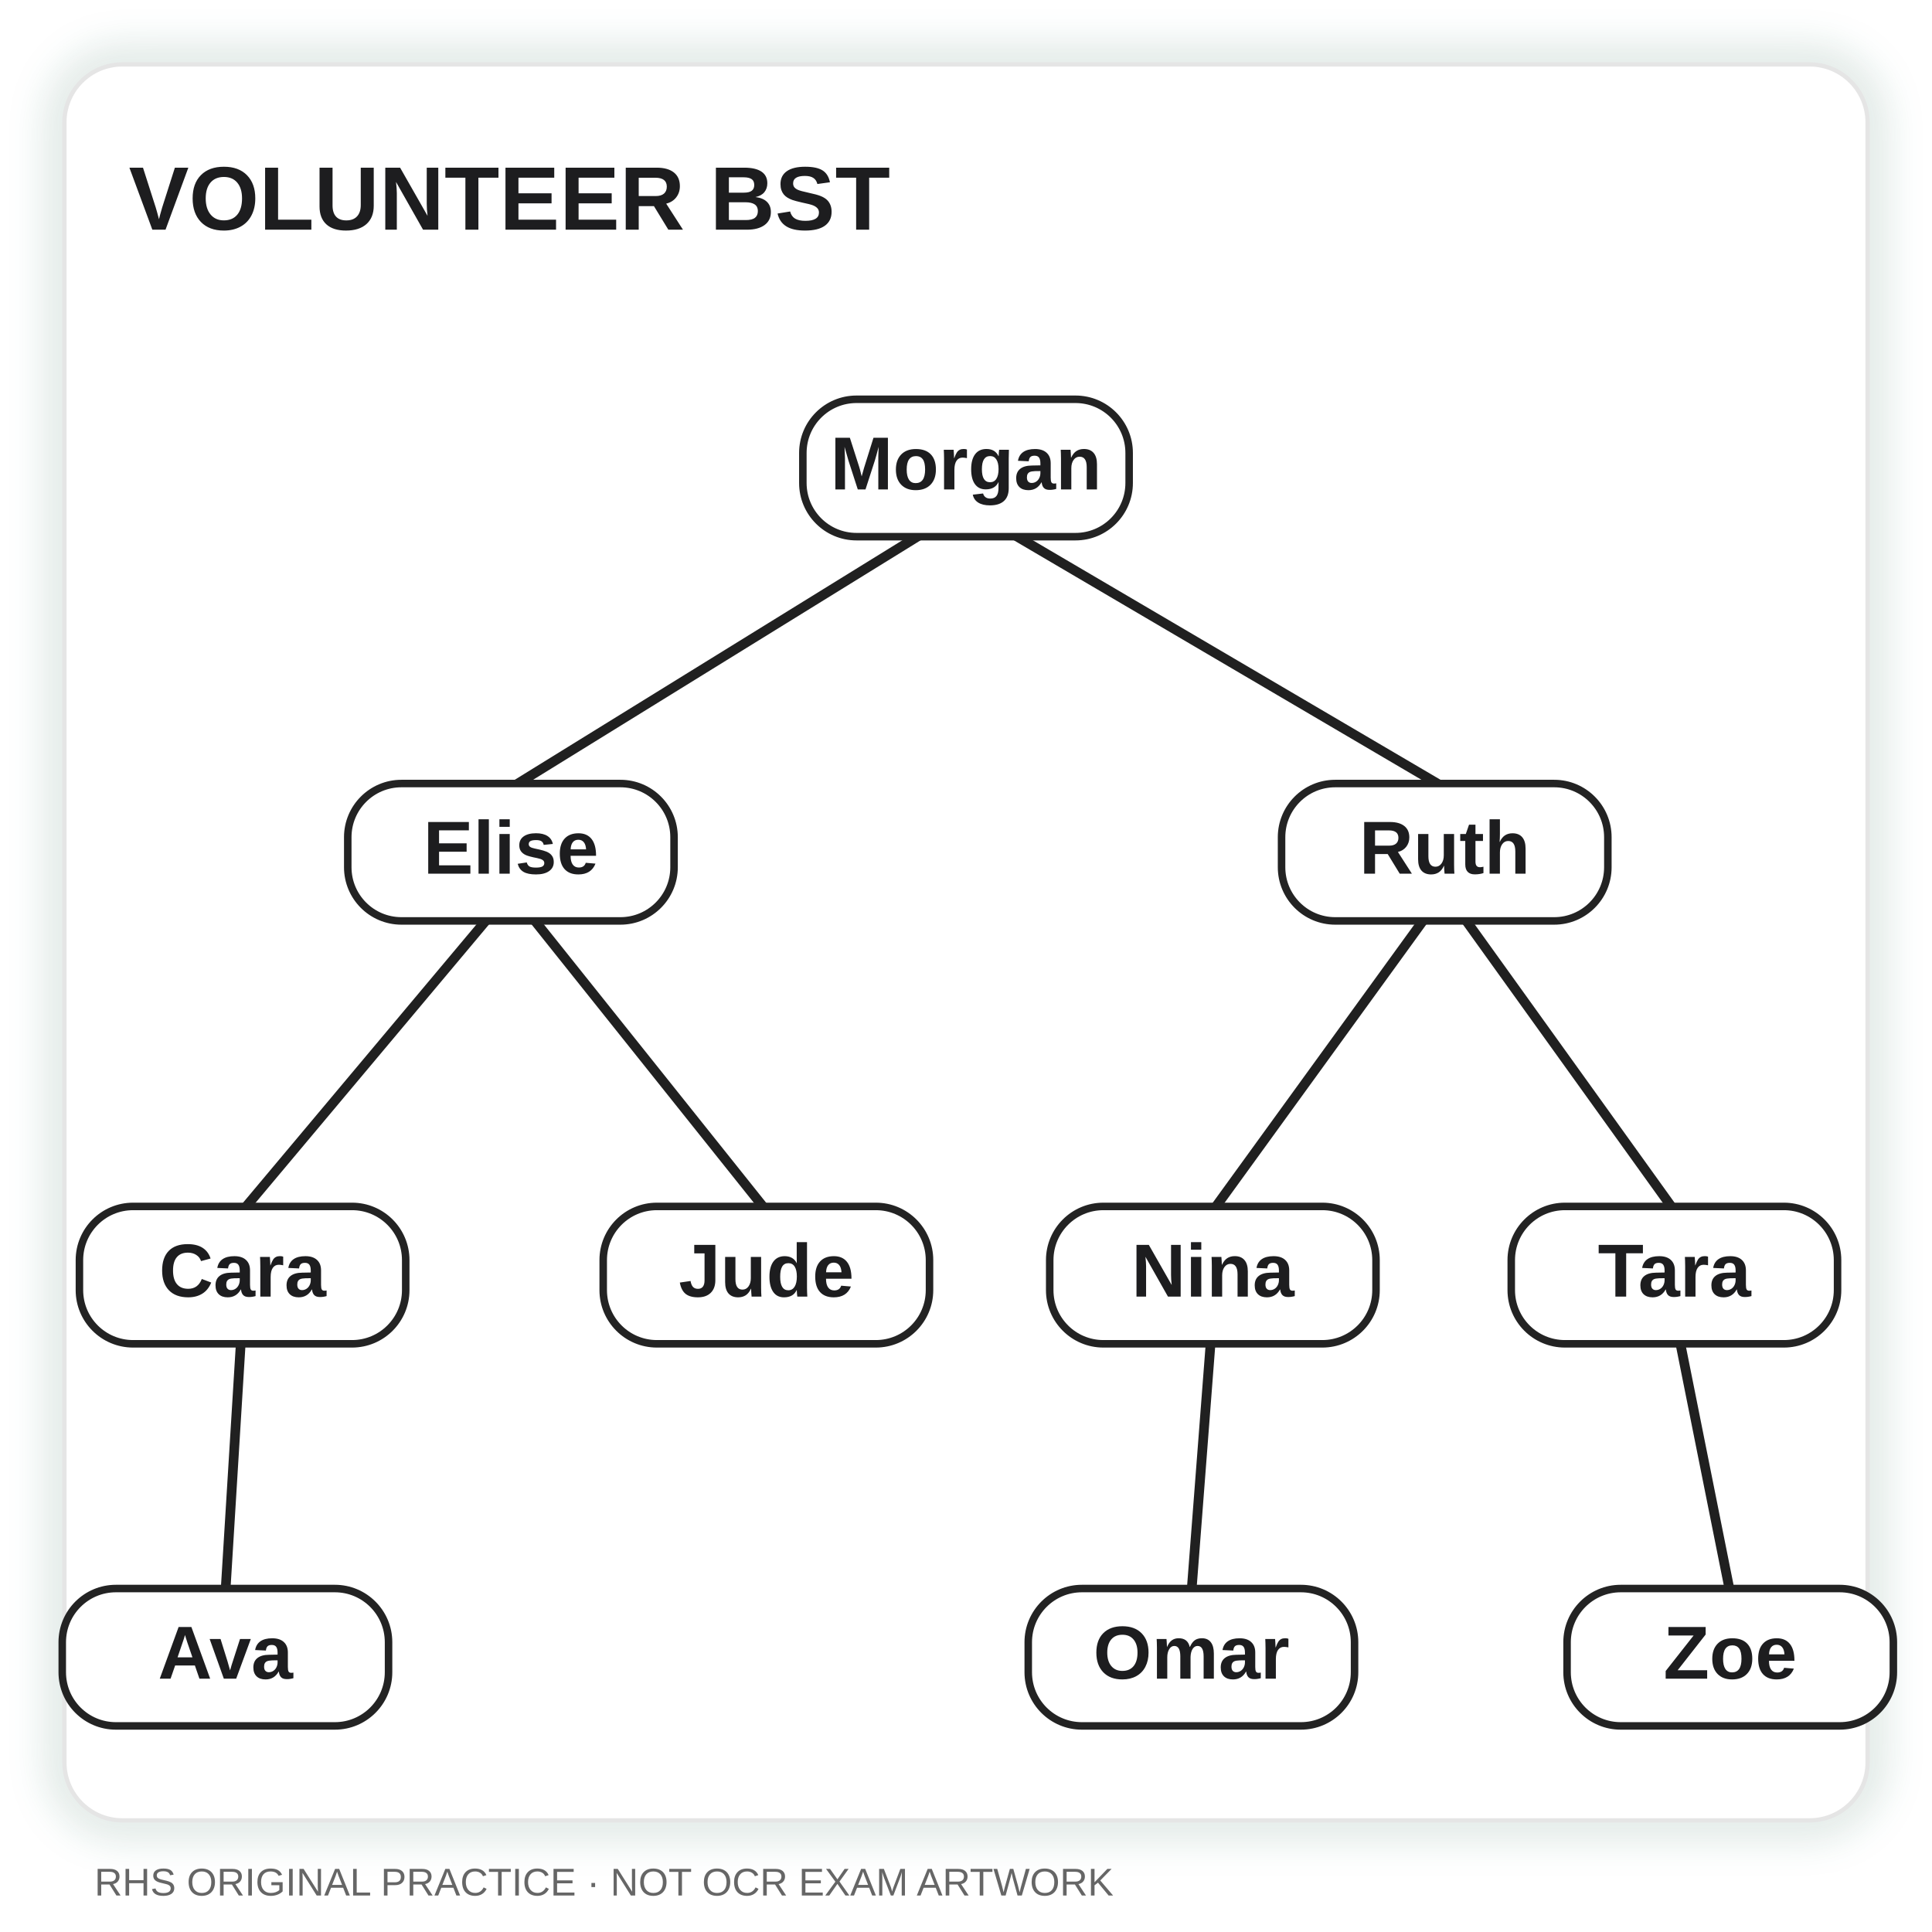
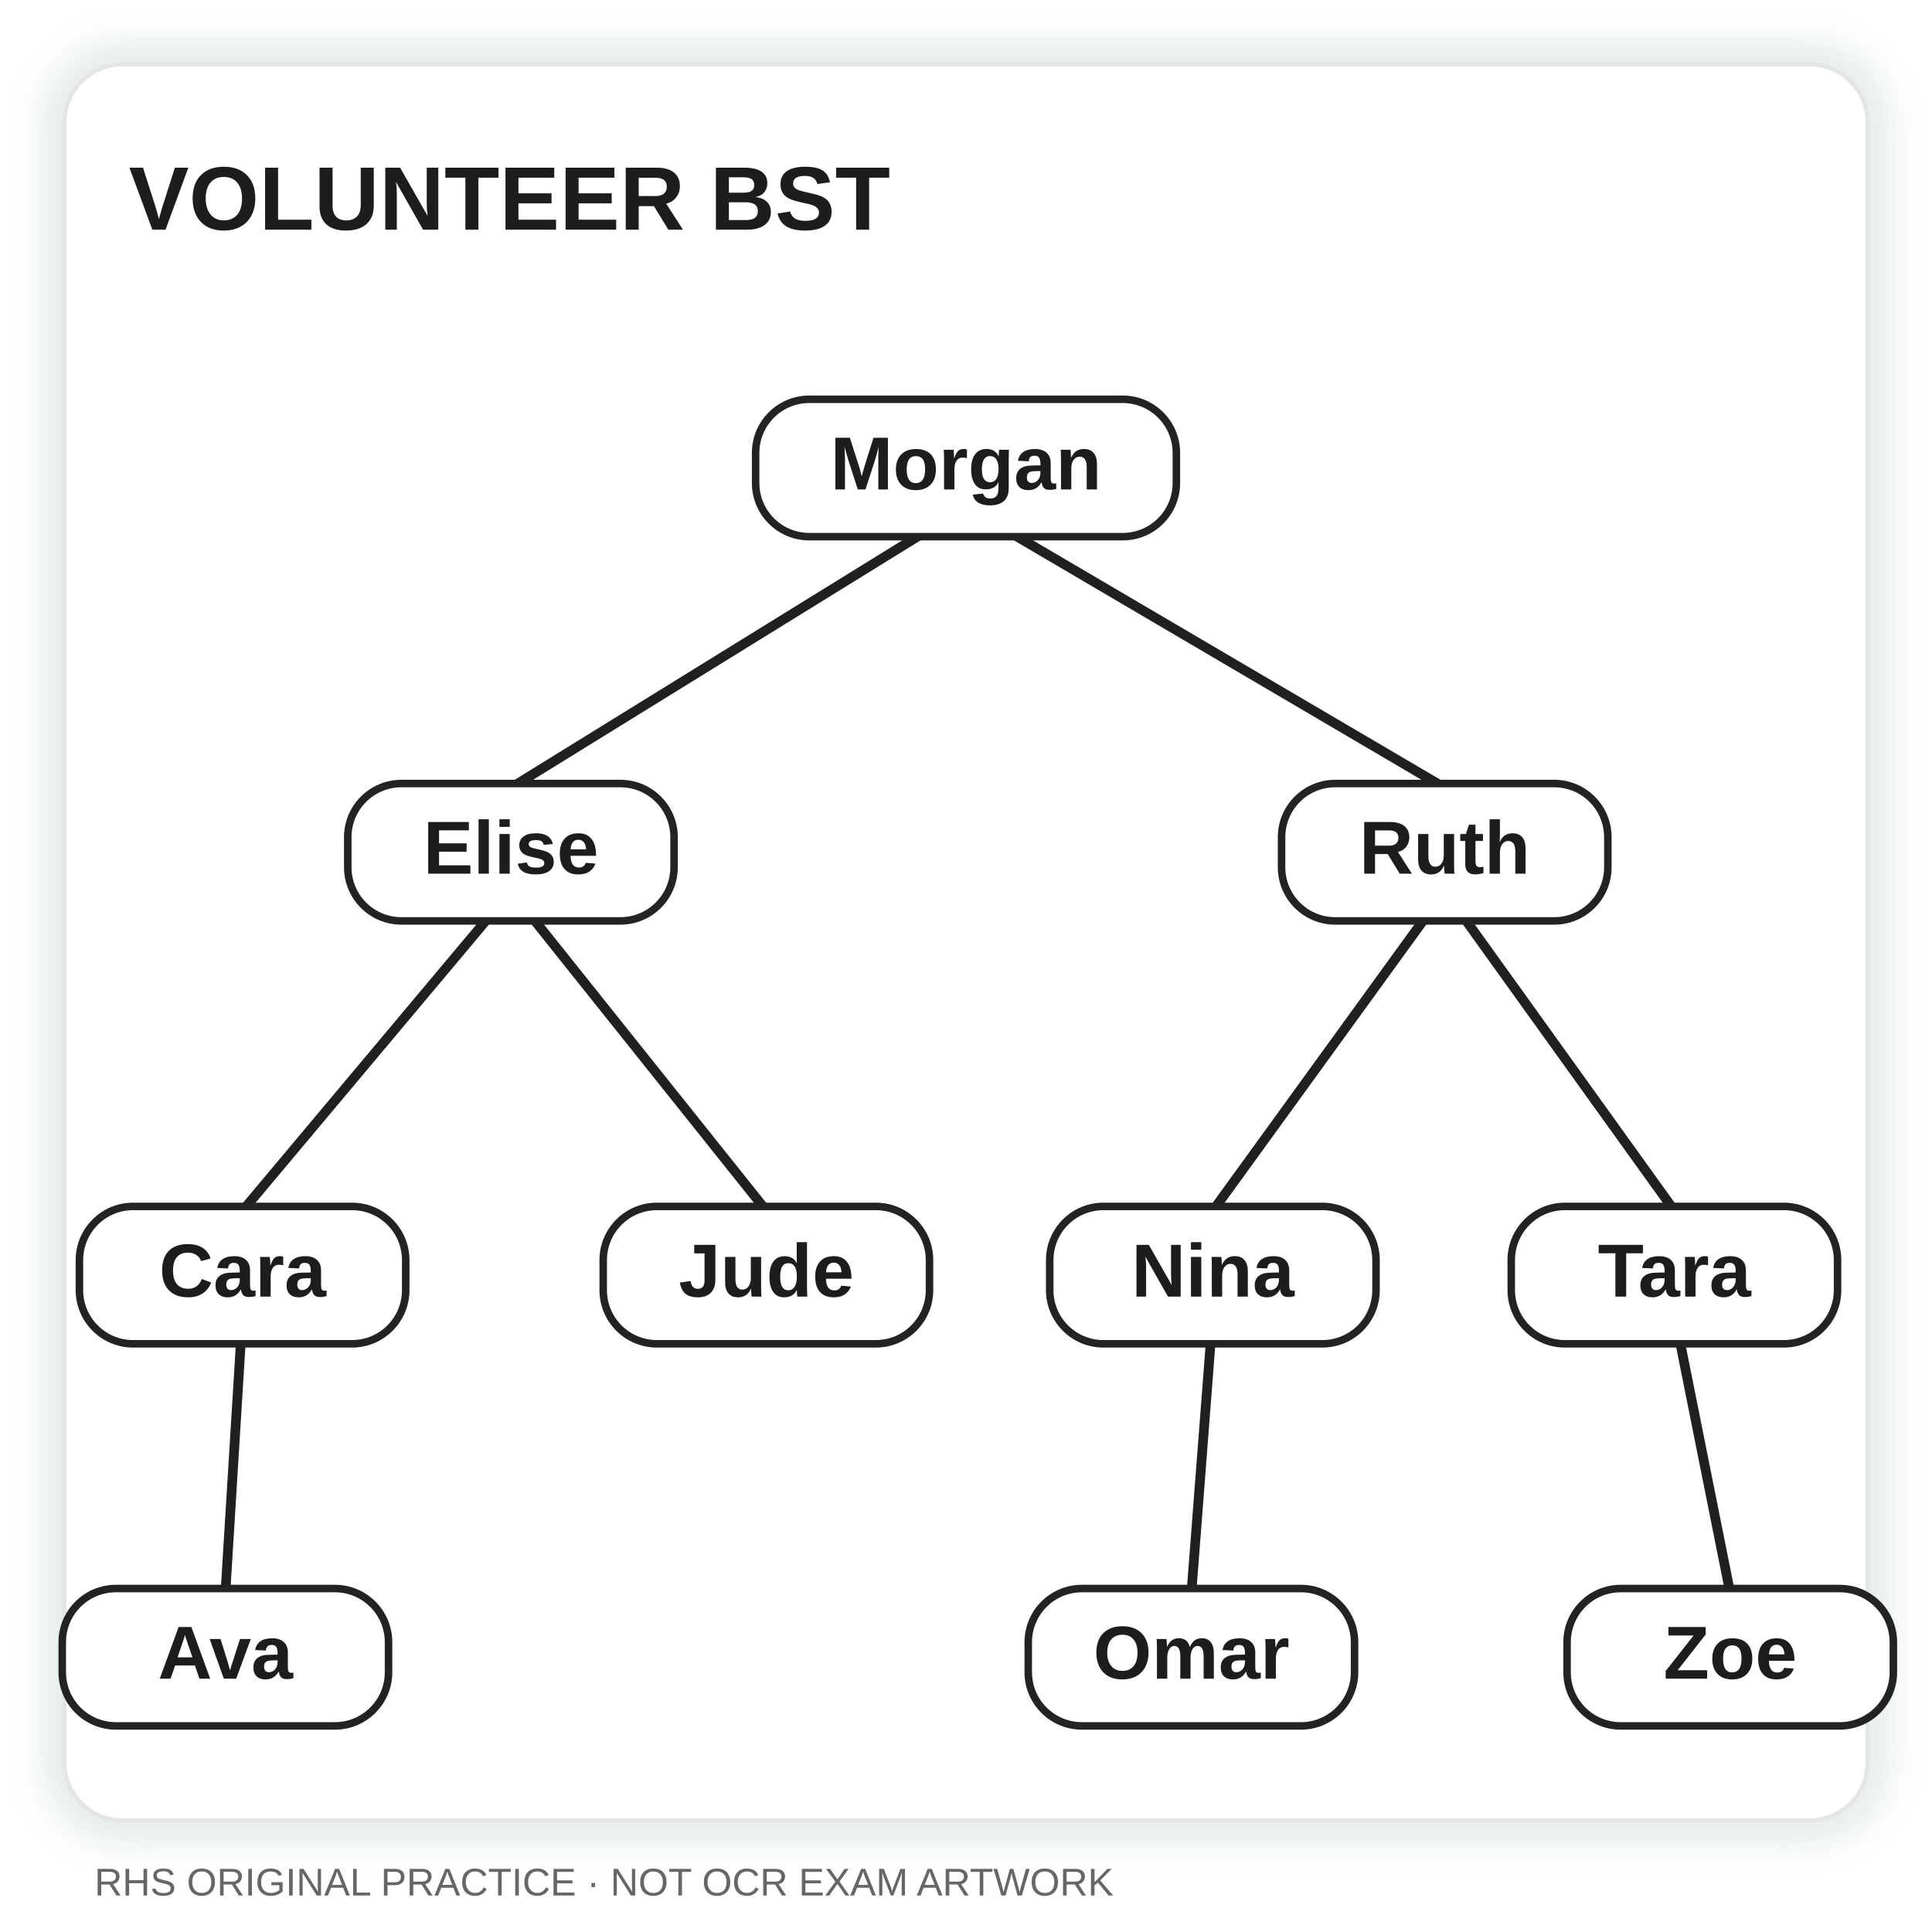
<svg xmlns="http://www.w3.org/2000/svg" viewBox="0 0 900 900" role="img" aria-labelledby="title desc">
  <defs>
    <filter id="glow" x="-80%" y="-80%" width="260%" height="260%">
      <feGaussianBlur stdDeviation="9" />
    </filter>
  </defs>
  <rect width="900" height="900" fill="#fff" />
  <rect x="30" y="30" width="840" height="818" rx="27" fill="none" stroke="#195b42" stroke-width="16" opacity=".16" filter="url(#glow)" />
  <rect x="30" y="30" width="840" height="818" rx="27" fill="#fff" stroke="#e5e5e5" stroke-width="2" />
  <g font-family="Arial,Helvetica,sans-serif">
    <text x="60" y="107" font-size="42" font-weight="750" text-anchor="start" fill="#1d1d1f">VOLUNTEER BST</text>
    <path d="M450 236 L238 367" fill="none" stroke="#202020" stroke-width="4.5" stroke-linecap="round" />
    <path d="M450 236 L673 367" fill="none" stroke="#202020" stroke-width="4.5" stroke-linecap="round" />
    <path d="M238 415 L113 564" fill="none" stroke="#202020" stroke-width="4.5" stroke-linecap="round" />
    <path d="M238 415 L357 564" fill="none" stroke="#202020" stroke-width="4.5" stroke-linecap="round" />
    <path d="M673 415 L780 564" fill="none" stroke="#202020" stroke-width="4.5" stroke-linecap="round" />
    <path d="M113 612 L105 742" fill="none" stroke="#202020" stroke-width="4.5" stroke-linecap="round" />
    <path d="M673 415 L565 564" fill="none" stroke="#202020" stroke-width="4.5" stroke-linecap="round" />
    <path d="M565 612 L555 742" fill="none" stroke="#202020" stroke-width="4.5" stroke-linecap="round" />
    <path d="M780 612 L806 742" fill="none" stroke="#202020" stroke-width="4.5" stroke-linecap="round" />
-     <rect x="374" y="186" width="152" height="64" rx="25" fill="#fff" stroke="#232323" stroke-width="3.5" />
+     <rect x="352" y="186" width="196" height="64" rx="25" fill="#fff" stroke="#232323" stroke-width="3.5" />
    <text x="450" y="228" font-size="35" font-weight="700" text-anchor="middle" fill="#1d1d1f">Morgan</text>
    <rect x="162" y="365" width="152" height="64" rx="25" fill="#fff" stroke="#232323" stroke-width="3.5" />
    <text x="238" y="407" font-size="35" font-weight="700" text-anchor="middle" fill="#1d1d1f">Elise</text>
    <rect x="597" y="365" width="152" height="64" rx="25" fill="#fff" stroke="#232323" stroke-width="3.5" />
    <text x="673" y="407" font-size="35" font-weight="700" text-anchor="middle" fill="#1d1d1f">Ruth</text>
    <rect x="37" y="562" width="152" height="64" rx="25" fill="#fff" stroke="#232323" stroke-width="3.5" />
    <text x="113" y="604" font-size="35" font-weight="700" text-anchor="middle" fill="#1d1d1f">Cara</text>
    <rect x="281" y="562" width="152" height="64" rx="25" fill="#fff" stroke="#232323" stroke-width="3.5" />
    <text x="357" y="604" font-size="35" font-weight="700" text-anchor="middle" fill="#1d1d1f">Jude</text>
    <rect x="704" y="562" width="152" height="64" rx="25" fill="#fff" stroke="#232323" stroke-width="3.5" />
    <text x="780" y="604" font-size="35" font-weight="700" text-anchor="middle" fill="#1d1d1f">Tara</text>
    <rect x="29" y="740" width="152" height="64" rx="25" fill="#fff" stroke="#232323" stroke-width="3.5" />
    <text x="105" y="782" font-size="35" font-weight="700" text-anchor="middle" fill="#1d1d1f">Ava</text>
    <rect x="489" y="562" width="152" height="64" rx="25" fill="#fff" stroke="#232323" stroke-width="3.5" />
    <text x="565" y="604" font-size="35" font-weight="700" text-anchor="middle" fill="#1d1d1f">Nina</text>
    <rect x="479" y="740" width="152" height="64" rx="25" fill="#fff" stroke="#232323" stroke-width="3.5" />
    <text x="555" y="782" font-size="35" font-weight="700" text-anchor="middle" fill="#1d1d1f">Omar</text>
    <rect x="730" y="740" width="152" height="64" rx="25" fill="#fff" stroke="#232323" stroke-width="3.5" />
    <text x="806" y="782" font-size="35" font-weight="700" text-anchor="middle" fill="#1d1d1f">Zoe</text>
  </g>
  <text x="44" y="883" font-family="Arial,sans-serif" font-size="18" fill="#666">RHS ORIGINAL PRACTICE · NOT OCR EXAM ARTWORK</text>
</svg>
